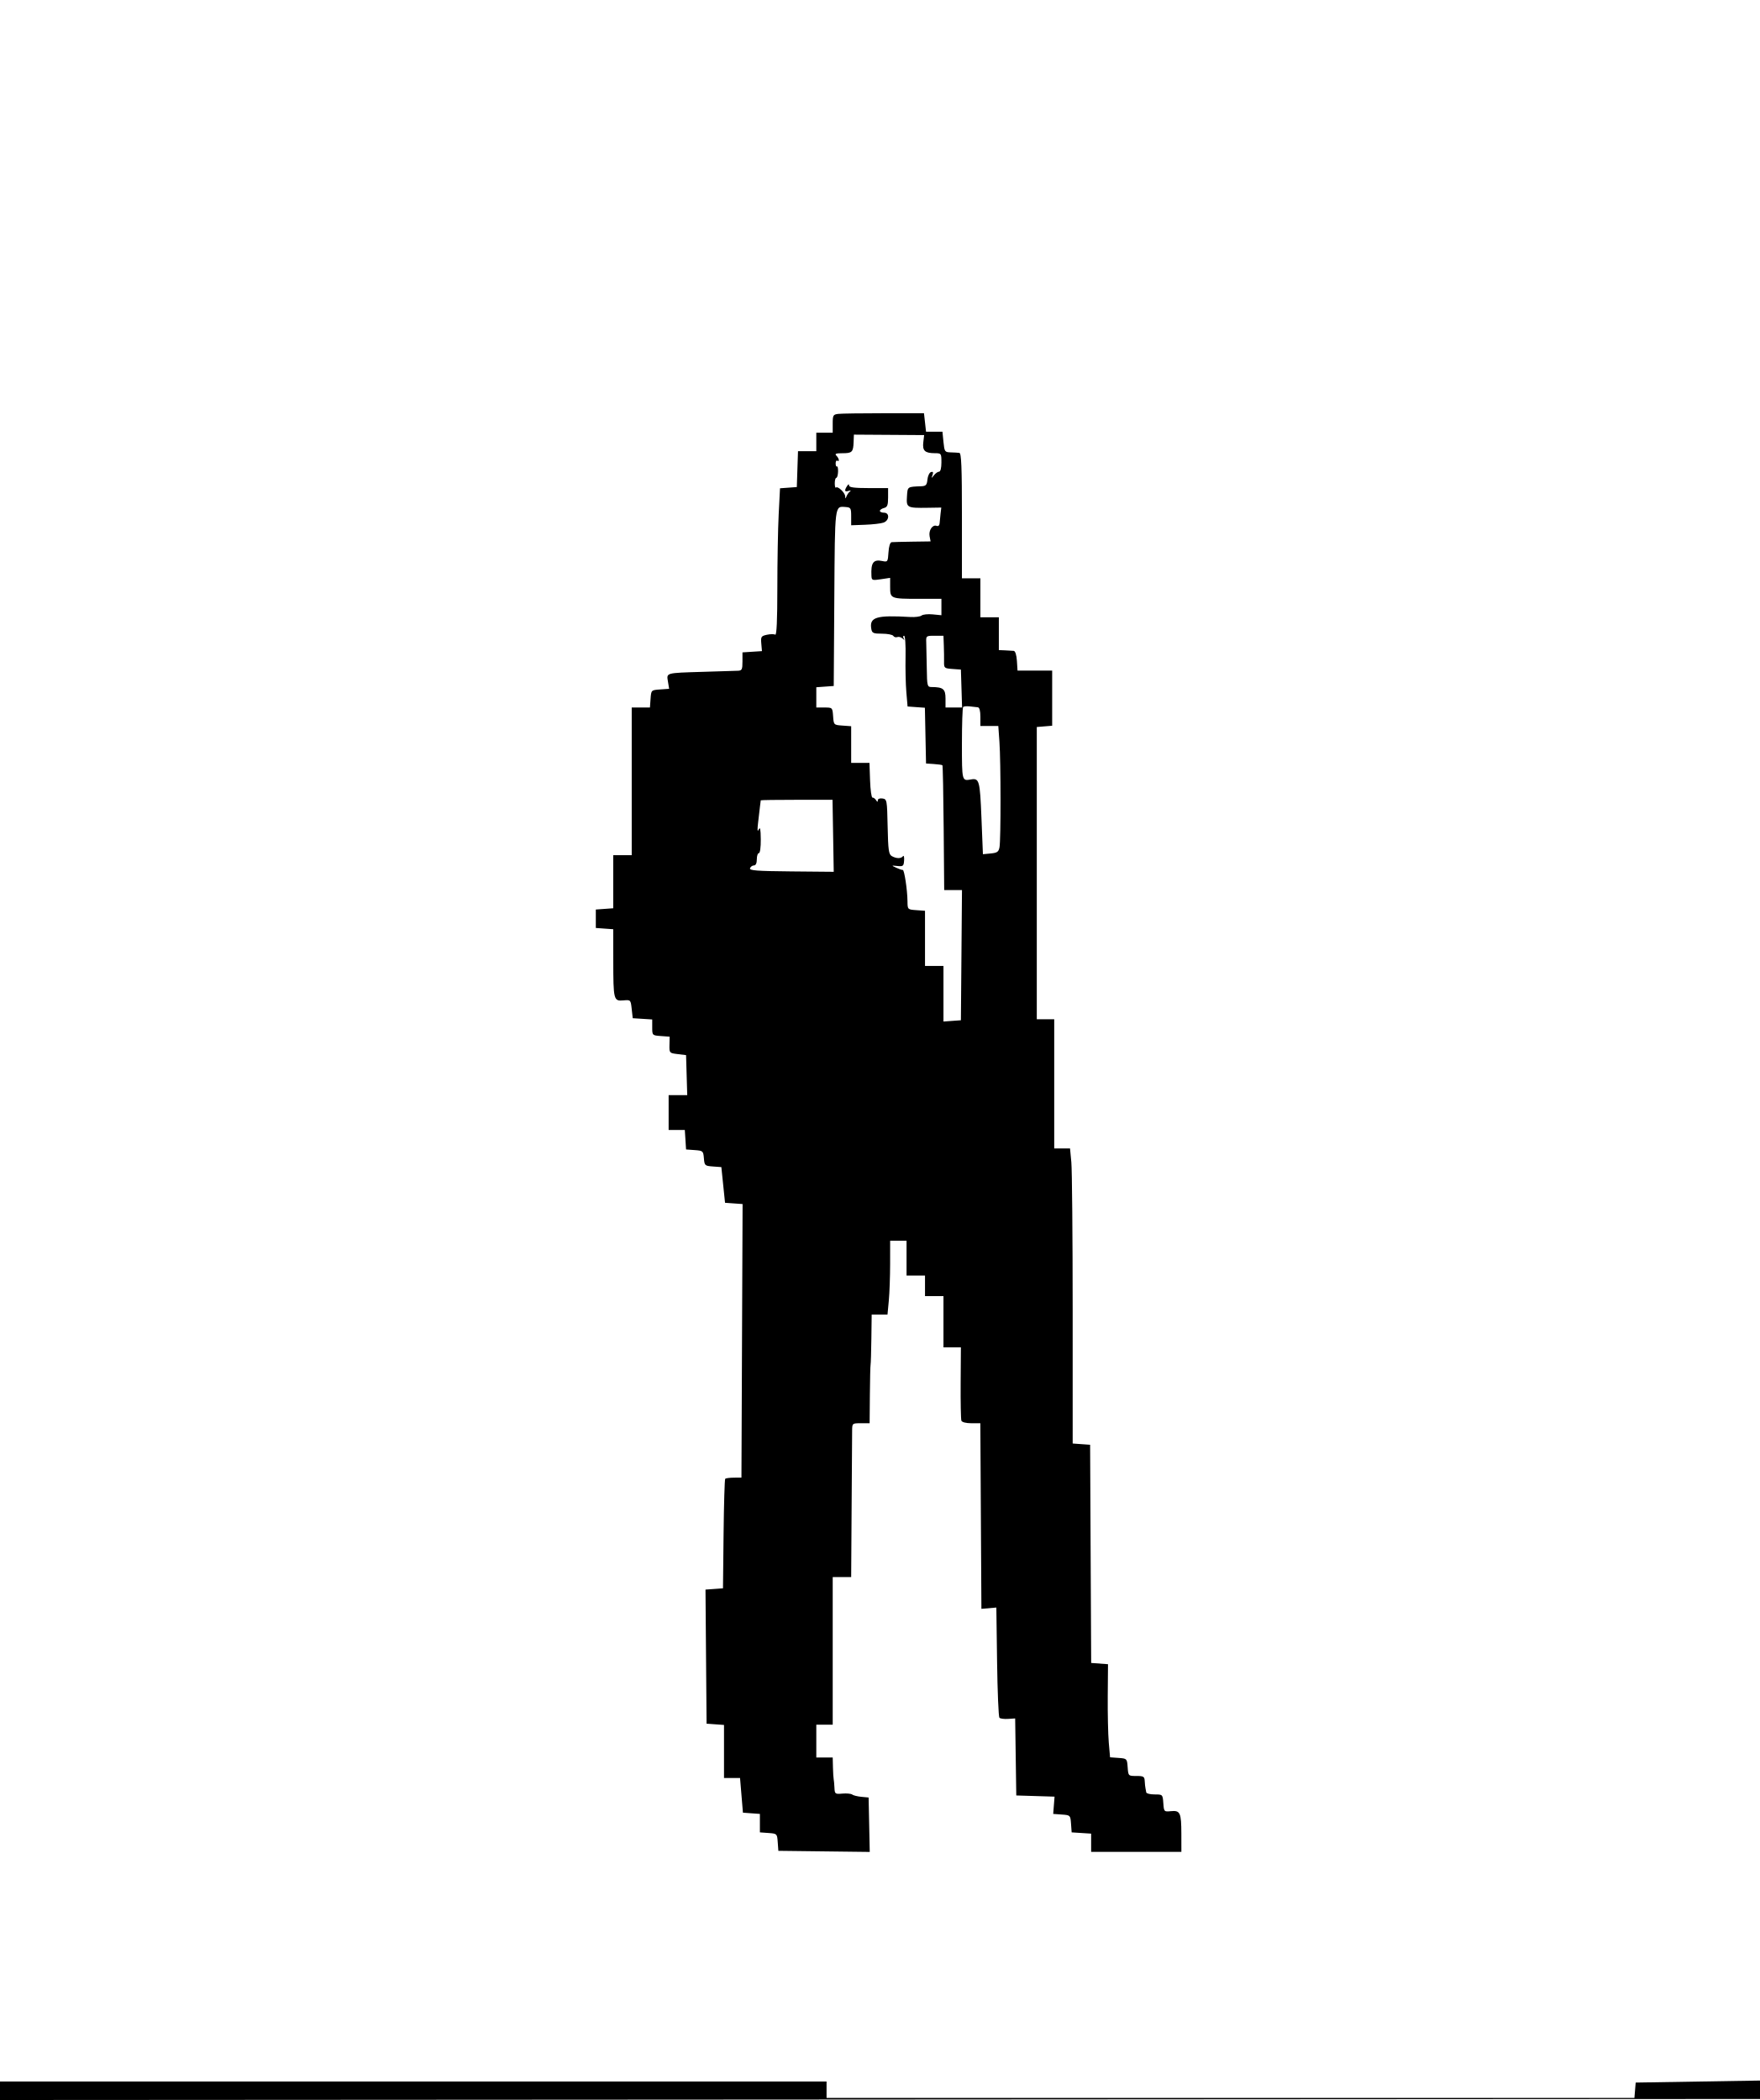
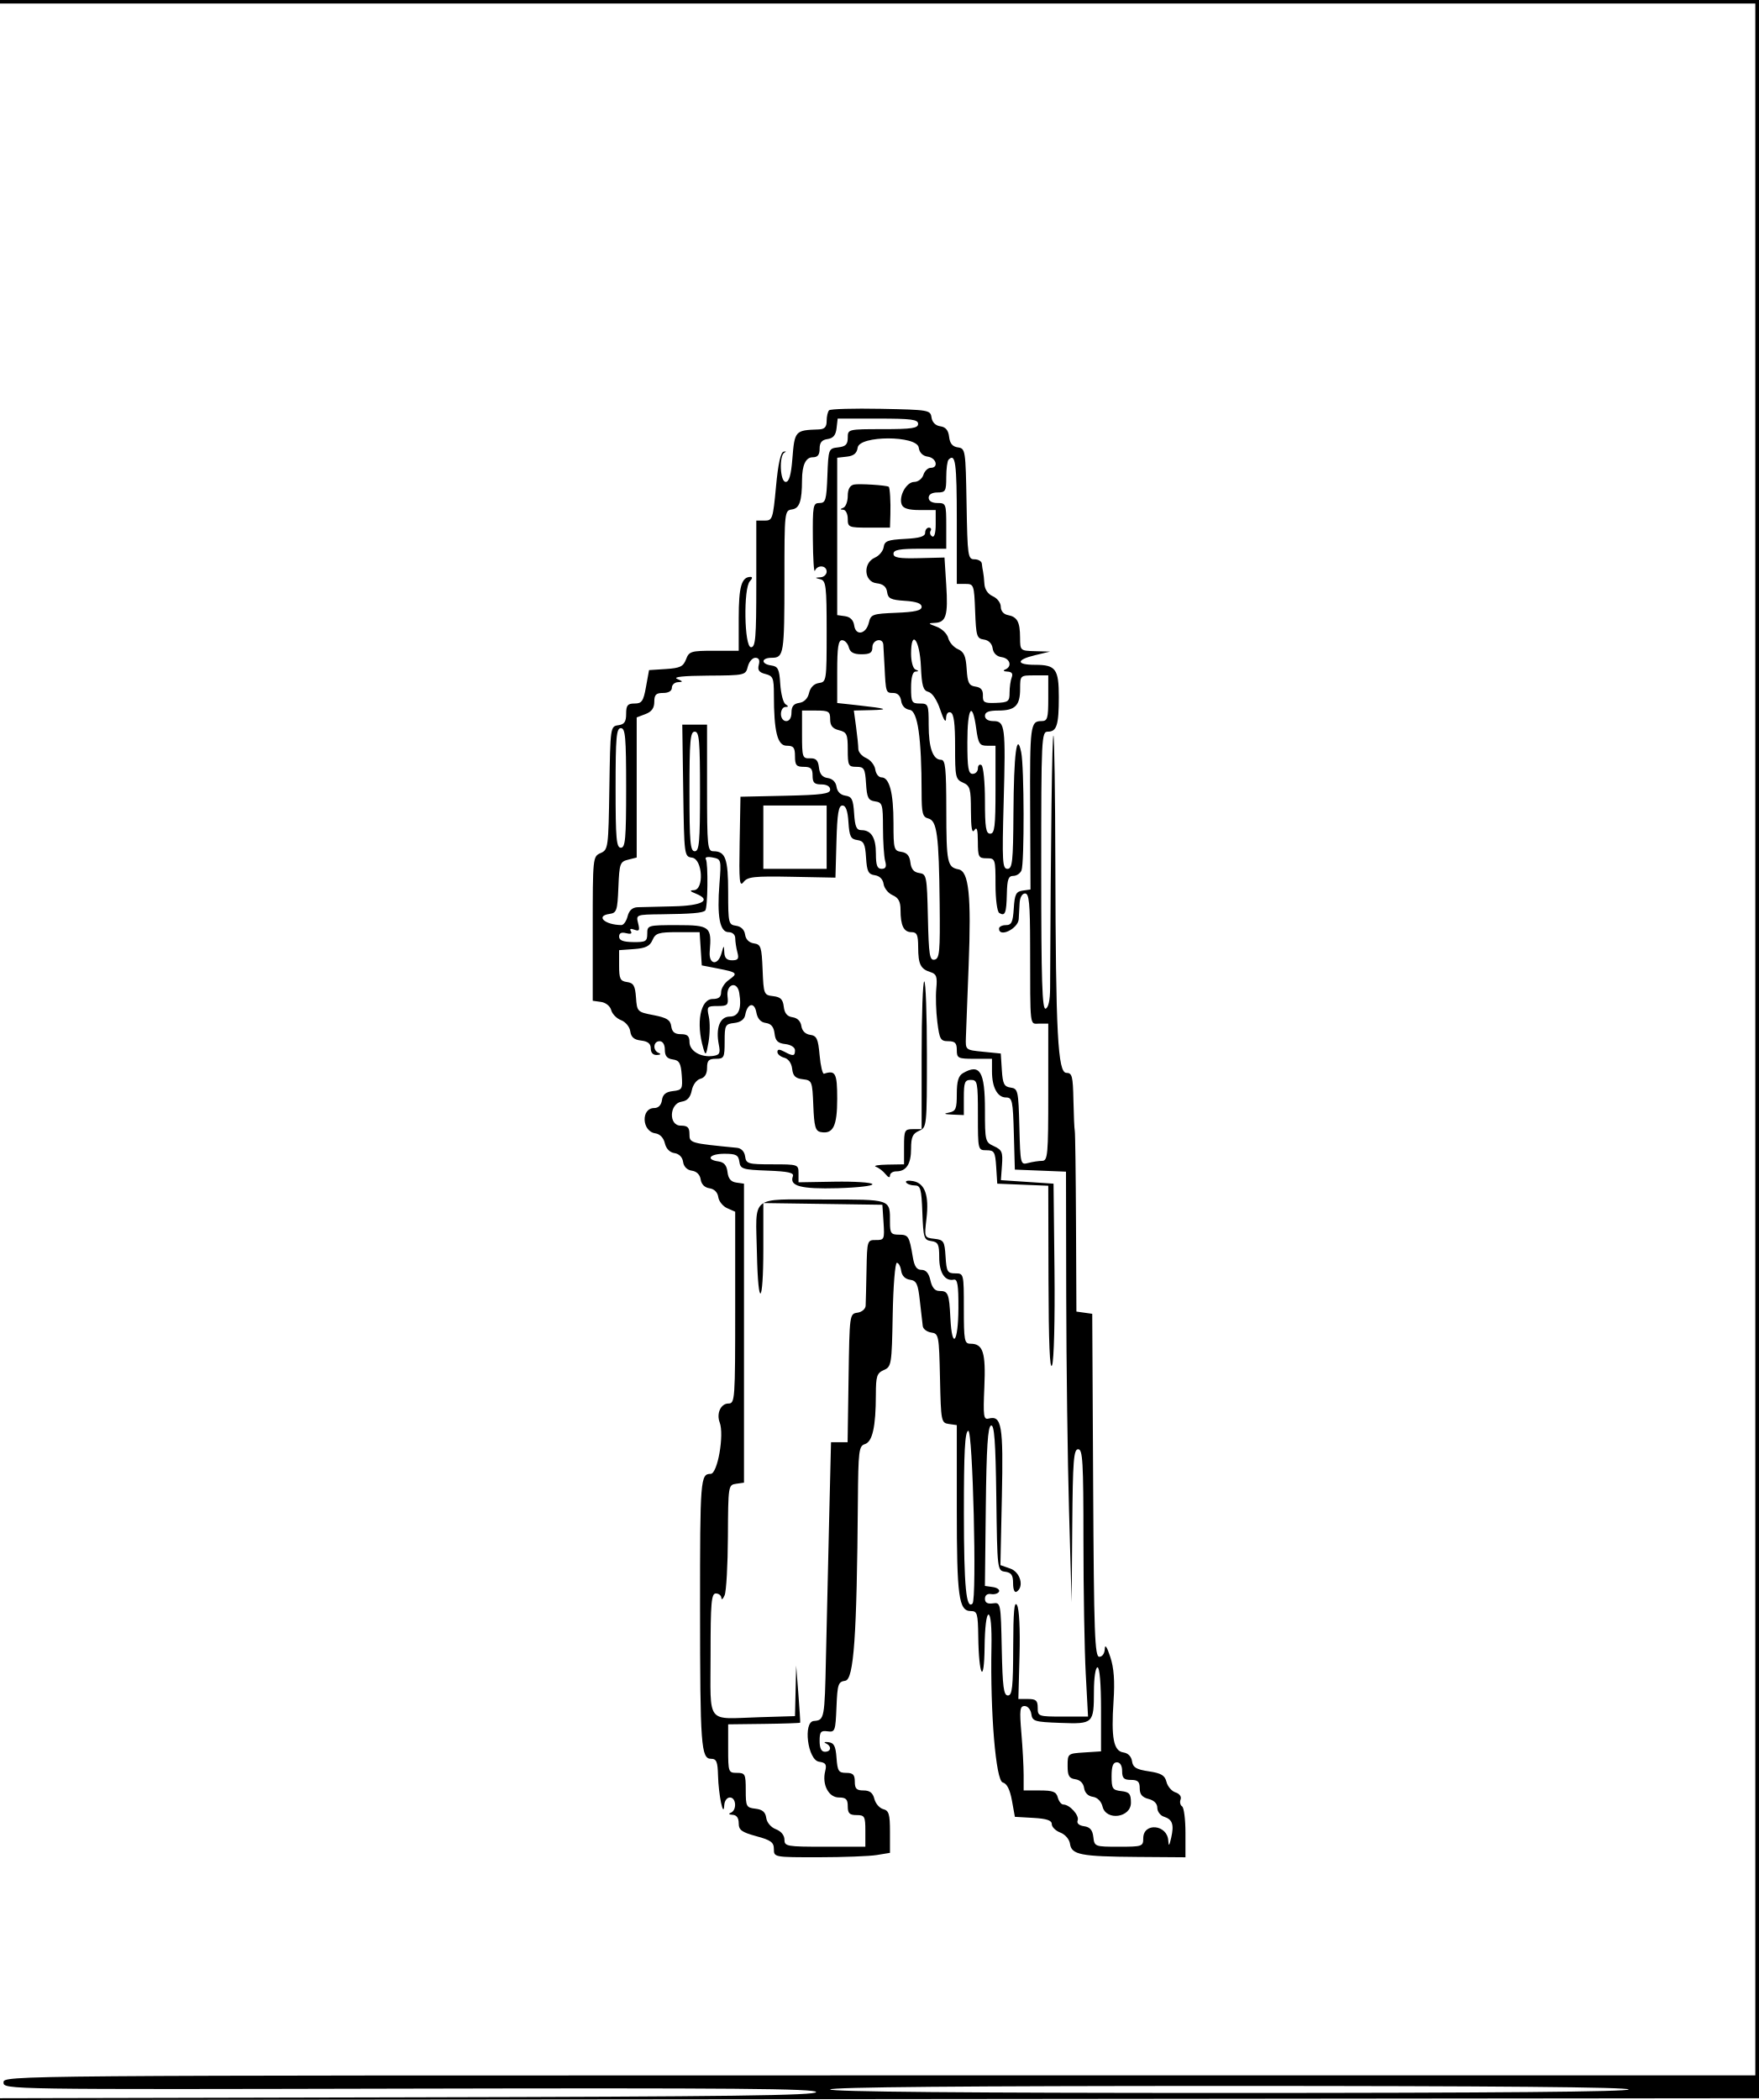
- <svg xmlns="http://www.w3.org/2000/svg" width="858" height="1024" viewBox="0 0 858 1024" version="1.1">
-   <path d="M 408.750 201.816 C 406.211 202.109, 406 202.473, 406 206.566 L 406 211 402 211 L 398 211 398 215.500 L 398 220 393.539 220 L 389.078 220 388.789 228.750 L 388.500 237.500 384.402 237.800 L 380.304 238.100 379.656 250.800 C 379.300 257.785, 379.006 273.989, 379.004 286.809 C 379.001 302.463, 378.664 309.910, 377.976 309.485 C 377.412 309.137, 375.581 309.153, 373.907 309.520 C 371.110 310.135, 370.889 310.485, 371.182 313.844 L 371.500 317.500 366.750 317.805 L 362 318.110 362 322.555 C 362 326.477, 361.735 327.008, 359.750 327.070 C 358.512 327.109, 350.750 327.350, 342.500 327.605 C 324.348 328.167, 324.962 327.993, 325.675 332.384 L 326.241 335.873 321.871 336.187 C 317.500 336.500, 317.500 336.500, 317.193 340.750 L 316.885 345 312.443 345 L 308 345 308 381 L 308 417 303.500 417 L 299 417 299 429.943 L 299 442.885 294.750 443.193 L 290.500 443.500 290.500 448 L 290.500 452.500 294.750 452.807 L 299 453.115 299.014 468.307 C 299.031 487.587, 299.190 488.224, 303.884 487.815 C 307.487 487.501, 307.502 487.516, 308 492 L 308.500 496.500 313.250 496.805 L 318 497.110 318 500.997 C 318 504.856, 318.032 504.887, 322.250 505.193 L 326.500 505.500 326.410 509.500 C 326.321 513.452, 326.369 513.506, 330.410 514 L 334.500 514.500 334.786 524.250 L 335.072 534 330.536 534 L 326 534 326 542.500 L 326 551 329.945 551 L 333.890 551 334.195 555.750 L 334.500 560.500 338.693 560.805 C 342.741 561.099, 342.896 561.237, 343.193 564.805 C 343.488 568.358, 343.658 568.512, 347.603 568.800 L 351.706 569.101 352.603 577.800 L 353.500 586.500 357.779 586.809 L 362.059 587.118 361.779 653.809 L 361.500 720.500 357.800 720.533 C 355.765 720.551, 353.871 720.796, 353.590 721.077 C 353.309 721.358, 352.949 733.493, 352.790 748.044 L 352.500 774.500 348.236 774.808 L 343.973 775.116 344.236 807.808 L 344.500 840.500 348.750 840.807 L 353 841.115 353 854.057 L 353 867 356.910 867 L 360.820 867 361.524 875.448 L 362.228 883.896 366.364 884.198 L 370.500 884.500 370.500 889 L 370.500 893.500 374.695 893.805 C 378.851 894.107, 378.893 894.149, 379.195 898.305 L 379.500 902.500 401.779 902.769 L 424.058 903.038 423.779 889.769 L 423.500 876.500 420.004 876.168 C 418.081 875.986, 416.056 875.483, 415.504 875.052 C 414.952 874.620, 412.813 874.413, 410.750 874.591 C 407.155 874.902, 406.994 874.783, 406.848 871.708 C 406.764 869.944, 406.591 868.050, 406.463 867.500 C 406.335 866.950, 406.179 864.362, 406.115 861.750 L 406 857 402 857 L 398 857 398 849 L 398 841 402 841 L 406 841 406 805 L 406 769 410.500 769 L 415 769 415.215 735.250 C 415.334 716.688, 415.446 699.812, 415.465 697.749 C 415.500 694.007, 415.511 693.997, 419.750 693.999 L 424 694 424.115 680.250 C 424.179 672.688, 424.335 666.050, 424.463 665.500 C 424.591 664.950, 424.764 659.212, 424.848 652.750 L 425 641 428.855 641 L 432.711 641 433.348 634.250 C 433.699 630.538, 433.989 622.438, 433.993 616.250 L 434 605 438 605 L 442 605 442 613.500 L 442 622 446.500 622 L 451 622 451 627 L 451 632 455.500 632 L 460 632 460 644.500 L 460 657 464.250 657 L 468.500 657 468.383 674.250 C 468.318 683.737, 468.479 692.063, 468.740 692.750 C 469.020 693.488, 471.010 694, 473.597 694 L 477.980 694 478.240 739.250 L 478.500 784.500 482.141 784.184 L 485.783 783.868 486.141 810.351 C 486.339 824.916, 486.853 837.187, 487.285 837.619 C 487.717 838.051, 489.620 838.300, 491.513 838.172 L 494.956 837.940 495.228 856.720 L 495.500 875.500 504.832 875.789 L 514.164 876.077 513.832 880.289 L 513.500 884.500 517.695 884.805 C 521.851 885.107, 521.893 885.149, 522.195 889.305 L 522.500 893.500 527.250 893.805 L 532 894.110 532 898.555 L 532 903 554 903 L 576 903 575.985 894.250 C 575.967 883.883, 575.425 882.705, 570.886 883.160 C 567.556 883.494, 567.495 883.430, 567.193 879.250 C 566.886 875.021, 566.866 875, 562.943 875 C 560.774 875, 558.944 874.550, 558.875 874 C 558.806 873.450, 558.638 872.550, 558.500 872 C 558.362 871.450, 558.194 869.875, 558.125 868.500 C 558.014 866.277, 557.563 866, 554.057 866 C 550.134 866, 550.114 865.979, 549.807 861.750 C 549.503 857.541, 549.460 857.497, 545.363 857.198 L 541.225 856.896 540.598 849.698 C 540.253 845.739, 540.028 835.525, 540.098 827 L 540.225 811.500 536.121 811.193 L 532.017 810.886 531.759 757.693 L 531.500 704.500 527.250 704.193 L 523 703.885 522.993 638.693 C 522.989 602.837, 522.699 570.462, 522.348 566.750 L 521.711 560 517.855 560 L 514 560 514 528.500 L 514 497 509.750 497 L 505.500 497 505.500 425.750 L 505.500 354.500 509.250 354.190 L 513 353.879 513 340.440 L 513 327 504.555 327 L 496.110 327 495.805 322.250 C 495.620 319.368, 495.008 317.451, 494.250 317.375 C 493.563 317.306, 491.650 317.194, 490 317.125 L 487 317 487 309 L 487 301 482.500 301 L 478 301 478 291.500 L 478 282 473.500 282 L 469 282 469 251.500 C 469 227.856, 468.719 220.962, 467.750 220.832 C 467.063 220.740, 465.150 220.628, 463.500 220.582 C 460.647 220.504, 460.475 220.254, 460 215.500 L 459.500 210.500 455.500 210.500 L 451.500 210.500 451 206 L 450.500 201.500 431 201.500 C 420.275 201.500, 410.262 201.642, 408.750 201.816 M 416.192 215.516 C 416.006 220.464, 415.473 221, 410.741 221 C 407.520 221, 406.867 221.267, 407.800 222.200 C 409.132 223.532, 409.449 225.396, 408.214 224.632 C 407.782 224.365, 407.429 224.981, 407.429 226 C 407.429 227.019, 407.717 227.675, 408.069 227.457 C 408.422 227.239, 408.663 228.396, 408.605 230.028 C 408.547 231.660, 408.163 232.996, 407.750 232.998 C 407.337 232.999, 407 234.200, 407 235.667 C 407 237.133, 407.263 238.070, 407.585 237.749 C 408.452 236.881, 411.988 240.204, 412.079 241.972 C 412.148 243.313, 412.228 243.316, 412.729 242 C 413.043 241.175, 413.795 240.120, 414.400 239.656 C 415.071 239.141, 414.817 239.031, 413.750 239.374 C 411.795 240.003, 411.553 239.239, 413 237 C 413.646 236, 413.974 235.917, 413.985 236.750 C 413.996 237.661, 416.575 238, 423.500 238 L 433 238 433 242.594 C 433 246.346, 432.634 247.283, 431 247.710 C 429.900 247.998, 429 248.631, 429 249.117 C 429 249.602, 429.900 250, 431 250 C 433.845 250, 433.648 253.821, 430.750 254.842 C 429.512 255.278, 425.462 255.746, 421.750 255.882 L 415 256.130 415 251.778 C 415 247.744, 414.799 247.411, 412.250 247.230 C 406.919 246.851, 407.084 245.513, 406.782 291.539 L 406.500 334.500 402.250 334.807 L 398 335.115 398 340.057 L 398 345 401.943 345 C 405.866 345, 405.886 345.021, 406.193 349.250 C 406.499 353.479, 406.521 353.501, 410.750 353.807 L 415 354.115 415 363.057 L 415 372 419.461 372 L 423.922 372 424.211 380.506 C 424.370 385.184, 424.900 388.971, 425.388 388.921 C 425.877 388.870, 426.657 389.430, 427.123 390.165 C 427.750 391.154, 427.973 391.178, 427.985 390.256 C 427.994 389.535, 428.944 389.156, 430.250 389.355 C 432.438 389.687, 432.508 390.068, 432.781 403.076 C 433.020 414.492, 433.313 416.599, 434.781 417.440 C 437.024 418.726, 439.310 418.751, 440.255 417.500 C 440.670 416.950, 440.919 417.872, 440.808 419.548 C 440.624 422.312, 440.322 422.567, 437.553 422.283 C 434.511 421.971, 434.509 421.974, 437 423.141 C 438.375 423.785, 439.788 424.259, 440.139 424.193 C 440.908 424.050, 442.402 433.907, 442.459 439.500 C 442.500 443.484, 442.517 443.501, 446.750 443.807 L 451 444.115 451 457.557 L 451 471 455.500 471 L 460 471 460 484.557 L 460 498.115 464.250 497.807 L 468.500 497.500 468.764 465.750 L 469.028 434 464.693 434 L 460.357 434 460.102 403.757 C 459.962 387.124, 459.688 373.355, 459.493 373.160 C 459.298 372.964, 457.419 372.690, 455.319 372.551 L 451.500 372.297 451.222 358.705 L 450.944 345.112 446.722 344.806 L 442.500 344.500 441.901 337.500 C 441.571 333.650, 441.397 325.887, 441.514 320.250 C 441.634 314.503, 441.322 310, 440.805 310 C 440.297 310, 440.200 310.563, 440.588 311.250 C 441.131 312.213, 441.002 312.231, 440.025 311.328 C 439.327 310.684, 438.182 310.377, 437.479 310.646 C 436.777 310.916, 435.905 310.656, 435.542 310.068 C 435.179 309.481, 432.711 309, 430.058 309 C 425.841 309, 425.182 308.716, 424.828 306.750 C 423.780 300.931, 427.177 299.878, 443.827 300.861 C 446.207 301.001, 448.683 300.678, 449.328 300.142 C 449.974 299.607, 452.414 299.355, 454.751 299.582 L 459 299.996 459 295.998 L 459 292 448.082 292 C 434.228 292, 434 291.907, 434 286.279 L 434 281.773 429.500 282.448 C 425.290 283.079, 424.993 282.974, 424.885 280.811 C 424.562 274.340, 425.803 272.647, 430.192 273.569 C 432.792 274.114, 432.896 273.967, 433.192 269.317 C 433.380 266.383, 433.989 264.451, 434.750 264.375 C 435.438 264.306, 439.988 264.194, 444.861 264.125 L 453.723 264 453.244 261.494 C 452.694 258.617, 454.683 255.664, 456.660 256.423 C 457.441 256.723, 458.047 256.221, 458.112 255.219 C 458.173 254.273, 458.384 252.150, 458.580 250.500 L 458.936 247.500 452.273 247.605 C 442.223 247.764, 441.848 247.560, 442.201 242.120 C 442.518 237.223, 442.301 237.379, 449.187 237.106 C 451.444 237.017, 451.923 236.493, 452.187 233.827 C 452.359 232.082, 453.134 230.445, 453.909 230.191 C 454.921 229.858, 455.132 230.259, 454.657 231.614 C 454.036 233.383, 454.079 233.392, 455.358 231.750 C 456.107 230.787, 457.233 230, 457.860 230 C 458.544 230, 459 228.201, 459 225.500 C 459 221.093, 458.933 221, 455.750 220.985 C 450.936 220.962, 449.690 219.782, 450.167 215.695 L 450.580 212.160 433.453 212.047 L 416.327 211.934 416.192 215.516 M 451.599 313.250 C 451.670 315.038, 451.789 320.663, 451.864 325.750 C 451.995 334.631, 452.090 335.001, 454.250 335.014 C 459.866 335.048, 461 335.989, 461 340.617 L 461 345 465.038 345 L 469.075 345 468.788 335.750 L 468.500 326.500 464.364 326.198 C 460.427 325.911, 460.231 325.742, 460.287 322.698 C 460.320 320.939, 460.268 317.363, 460.173 314.750 L 460 310 455.736 310 C 451.565 310, 451.474 310.071, 451.599 313.250 M 469.599 344.734 C 469.270 345.064, 469 353.133, 469 362.667 C 469 380.872, 468.998 380.864, 473.354 380.084 C 477.458 379.348, 477.780 380.513, 478.519 398.801 L 479.236 416.530 483.020 416.169 C 486.194 415.867, 486.886 415.381, 487.317 413.154 C 488.003 409.605, 487.982 371.508, 487.288 361.750 L 486.737 354 482.368 354 L 478 354 478 349.500 C 478 346.627, 477.548 344.959, 476.750 344.886 C 476.063 344.823, 474.307 344.629, 472.849 344.454 C 471.391 344.278, 469.929 344.405, 469.599 344.734 M 370.919 390.250 C 370.874 390.387, 370.716 391.625, 370.567 393 C 370.418 394.375, 369.999 397.975, 369.634 401 C 369.183 404.747, 369.273 405.862, 369.916 404.500 C 370.617 403.014, 370.877 404.234, 370.930 409.250 C 370.970 413.130, 370.575 416, 370 416 C 369.450 416, 369 417.350, 369 419 C 369 420.898, 368.488 422, 367.607 422 C 366.841 422, 365.979 422.613, 365.691 423.363 C 365.262 424.482, 368.859 424.759, 385.834 424.918 L 406.500 425.111 406.205 407.556 L 405.911 390 388.455 390 C 378.855 390, 370.963 390.113, 370.919 390.250 M 0 1019.501 L 0 1024.002 429.250 1023.751 L 858.500 1023.500 858.795 1019 L 859.091 1014.500 828.295 1015 L 797.500 1015.500 797.190 1019.250 L 796.879 1023 599.940 1023 L 403 1023 403 1019 L 403 1015 201.500 1015 L 0 1015 0 1019.501" stroke="none" fill="black" fill-rule="evenodd" />
+ <svg xmlns="http://www.w3.org/2000/svg" width="500" height="597" viewBox="0 0 500 597" version="1.1">
+   <path d="M -0 298.502 L -0 597.004 250.250 596.752 L 500.500 596.500 500.752 298.250 L 501.003 0 250.502 0 L 0 0 -0 298.502 M -0 298.750 L -0 596.500 116 596.242 C 207.582 596.038, 232 595.722, 232 594.742 C 232 593.758, 207.964 593.555, 116.500 593.762 C 1.343 594.024, 1 594.019, 1 592.012 C 1 590.001, 1.156 590, 250 590 L 499 590 499 295.500 L 499 1 249.500 1 L 0 1 -0 298.750 M 235.693 116.640 C 235.312 117.022, 235 118.383, 235 119.667 C 235 121.397, 234.419 122.020, 232.750 122.077 C 226.015 122.306, 225.895 122.440, 225.252 130.444 C 224.882 135.055, 224.322 137, 223.363 137 C 221.734 137, 221.428 129.450, 223.025 128.658 C 223.589 128.379, 223.476 128.263, 222.775 128.401 C 221.924 128.568, 221.201 131.872, 220.600 138.326 C 219.742 147.559, 219.594 148, 217.350 148 L 215 148 215 166 C 215 181.333, 214.778 184, 213.500 184 C 211.567 184, 211.297 167.103, 213.200 165.200 C 213.867 164.533, 213.956 164, 213.400 164 C 210.804 164, 210 166.766, 210 175.700 L 210 185 202.975 185 C 196.446 185, 195.885 185.172, 195.022 187.443 C 194.242 189.493, 193.321 189.936, 189.301 190.193 L 184.510 190.500 183.647 195.250 C 182.901 199.352, 182.457 200, 180.392 200 C 178.414 200, 178 200.507, 178 202.930 C 178 205.208, 177.499 205.932, 175.750 206.180 C 173.526 206.496, 173.497 206.706, 173.228 224.022 C 172.963 241.058, 172.894 241.572, 170.728 242.522 C 168.528 243.488, 168.500 243.760, 168.500 264 L 168.500 284.500 170.866 284.835 C 172.208 285.025, 173.457 286.031, 173.752 287.161 C 174.039 288.257, 175.302 289.545, 176.560 290.023 C 177.839 290.509, 178.991 291.907, 179.173 293.196 C 179.410 294.864, 180.259 295.587, 182.250 295.816 C 184.193 296.040, 185 296.700, 185 298.066 C 185 299.271, 185.659 299.970, 186.750 299.921 C 187.795 299.874, 187.997 299.639, 187.250 299.338 C 185.492 298.628, 185.688 296, 187.500 296 C 188.422 296, 189 296.937, 189 298.430 C 189 300.190, 189.621 300.949, 191.250 301.180 C 193.113 301.445, 193.552 302.218, 193.804 305.678 C 194.089 309.599, 193.935 309.877, 191.304 310.178 C 189.281 310.410, 188.411 311.126, 188.180 312.750 C 187.980 314.164, 187.169 315, 185.998 315 C 182.155 315, 182.428 321.630, 186.294 322.192 C 187.604 322.382, 188.641 323.458, 189 325 C 189.362 326.553, 190.395 327.618, 191.730 327.811 C 193.050 328.003, 193.997 328.965, 194.189 330.311 C 194.383 331.675, 195.325 332.617, 196.689 332.811 C 198.052 333.006, 198.994 333.948, 199.189 335.311 C 199.383 336.675, 200.325 337.617, 201.689 337.811 C 203.052 338.006, 203.994 338.948, 204.189 340.311 C 204.360 341.515, 205.512 342.944, 206.750 343.487 L 209 344.474 209 371.737 C 209 398.016, 208.930 399, 207.067 399 C 204.915 399, 203.613 401.829, 204.592 404.378 C 205.934 407.877, 203.984 419, 202.027 419 C 199.113 419, 198.999 420.444, 199.011 457.332 C 199.023 496.232, 199.299 500, 202.131 500 C 203.677 500, 204.020 500.820, 204.118 504.750 C 204.254 510.185, 205.681 517.066, 205.882 513.250 C 205.949 511.969, 206.646 511, 207.500 511 C 209.309 511, 209.518 514.624, 207.750 515.338 C 207.003 515.639, 207.205 515.874, 208.250 515.921 C 209.391 515.973, 210 516.807, 210 518.319 C 210 520.254, 210.829 520.864, 215 522 C 219.171 523.136, 220 523.746, 220 525.681 C 220 527.986, 220.079 528, 232.750 527.989 C 239.762 527.983, 247.188 527.699, 249.250 527.358 L 253 526.738 253 520.776 C 253 515.742, 252.702 514.735, 251.085 514.312 C 250.031 514.036, 248.898 512.729, 248.566 511.406 C 248.131 509.673, 247.267 509, 245.481 509 C 243.501 509, 243 508.495, 243 506.500 C 243 504.516, 242.496 504, 240.557 504 C 238.400 504, 238.079 503.506, 237.807 499.759 C 237.563 496.387, 237.090 495.468, 235.500 495.276 C 234.400 495.144, 234.063 495.290, 234.750 495.601 C 236.486 496.387, 236.318 498, 234.500 498 C 233.493 498, 233 496.993, 233 494.937 C 233 492.335, 233.338 491.921, 235.250 492.187 C 237.381 492.484, 237.515 492.121, 237.793 485.314 C 238.059 478.770, 238.282 478.100, 240.293 477.814 C 242.721 477.469, 243.580 465.252, 243.878 426.817 C 243.990 412.425, 244.154 411.086, 245.874 410.540 C 248.030 409.856, 248.972 405.605, 248.989 396.487 C 248.999 391.216, 249.278 390.352, 251.250 389.487 C 253.418 388.536, 253.510 387.960, 253.777 373.750 C 253.929 365.637, 254.460 359, 254.957 359 C 255.454 359, 256.005 360.012, 256.180 361.250 C 256.383 362.673, 257.304 363.614, 258.686 363.811 C 260.551 364.077, 260.963 364.956, 261.497 369.811 C 261.841 372.940, 262.212 376.175, 262.322 377 C 262.431 377.825, 263.515 378.642, 264.731 378.816 C 266.861 379.120, 266.951 379.590, 267.221 391.816 C 267.491 404.111, 267.569 404.510, 269.750 404.820 L 272 405.139 272 429.004 C 272 453.912, 272.560 458, 275.975 458 C 277.813 458, 278.009 458.670, 278.100 465.250 C 278.256 476.636, 279.783 479.179, 279.900 468.250 C 279.960 462.738, 280.409 459, 281.013 459 C 281.636 459, 281.957 462.555, 281.847 468.250 C 281.487 486.935, 283.095 506.212, 285.056 506.725 C 286.244 507.035, 287.093 508.703, 287.664 511.843 L 288.511 516.500 293.755 516.802 C 297.570 517.022, 299 517.506, 299 518.577 C 299 519.387, 300.091 520.464, 301.423 520.971 C 302.805 521.496, 303.987 522.865, 304.173 524.155 C 304.624 527.280, 307.190 527.784, 323.250 527.900 L 337 528 337 521.059 C 337 517.241, 336.570 513.852, 336.044 513.527 C 335.518 513.202, 335.325 512.316, 335.616 511.558 C 335.922 510.760, 335.315 509.917, 334.172 509.555 C 333.087 509.210, 331.934 507.871, 331.609 506.579 C 331.138 504.701, 330.127 504.096, 326.573 503.563 C 323.006 503.028, 322.064 502.461, 321.813 500.698 C 321.620 499.345, 320.679 498.383, 319.364 498.195 C 316.565 497.796, 315.850 494.089, 316.554 483.639 C 316.944 477.849, 316.674 474.201, 315.618 471 C 314.672 468.132, 314.110 467.316, 314.067 468.750 C 314.028 470.047, 313.369 471, 312.510 471 C 311.213 471, 310.985 464.662, 310.760 422.250 L 310.500 373.500 308.250 373.180 L 306 372.861 305.885 347.680 C 305.821 333.831, 305.665 322.050, 305.537 321.500 C 305.409 320.950, 305.236 317.012, 305.152 312.750 C 305.018 305.937, 304.777 305, 303.154 305 C 300.710 305, 300.122 293.866, 300.013 245.550 C 299.969 225.777, 299.723 209.389, 299.466 209.133 C 299.092 208.758, 298.706 238.131, 298.523 280.914 C 298.508 284.337, 298.040 286.482, 297.250 286.747 C 296.264 287.078, 296 278.807, 296 247.583 C 296 209.412, 296.068 208, 297.893 208 C 300.412 208, 301 206.130, 301 198.118 C 301 190.200, 300.118 189, 294.300 189 C 288.797 189, 288.771 187.580, 294.250 186.262 L 298.500 185.240 294.250 185.120 C 290.030 185.001, 290 184.974, 289.985 181.250 C 289.966 176.792, 289.188 175.362, 286.502 174.852 C 285.303 174.625, 284.503 173.679, 284.502 172.487 C 284.501 171.387, 283.496 170.059, 282.250 169.513 C 280.859 168.902, 279.942 167.567, 279.848 166.013 C 279.764 164.631, 279.591 163.050, 279.463 162.500 C 279.335 161.950, 279.179 160.938, 279.115 160.250 C 279.052 159.563, 278.111 159, 277.025 159 C 275.154 159, 275.036 158.173, 274.775 143.250 C 274.507 127.905, 274.444 127.492, 272.310 127.188 C 270.778 126.970, 270.028 126.070, 269.810 124.188 C 269.593 122.307, 268.843 121.407, 267.311 121.189 C 265.948 120.994, 265.006 120.052, 264.811 118.689 C 264.510 116.571, 264.044 116.491, 250.443 116.224 C 242.712 116.072, 236.074 116.259, 235.693 116.640 M 237.816 121.750 C 237.590 123.719, 236.861 124.591, 235.250 124.820 C 233.621 125.051, 233 125.810, 233 127.570 C 233 129.326, 232.450 130, 231.019 130 C 229.051 130, 228.007 132.242, 227.994 136.500 C 227.974 142.481, 227.286 144.507, 225.167 144.820 C 223.030 145.135, 223 145.406, 223 164.488 C 223 185.913, 222.826 187, 219.393 187 C 216.362 187, 216.247 188.754, 219.250 189.180 C 221.188 189.456, 221.544 190.191, 221.814 194.481 C 221.987 197.220, 222.662 199.801, 223.314 200.215 C 224.209 200.785, 224.194 200.973, 223.250 200.985 C 222.563 200.993, 222 201.900, 222 203 C 222 204.111, 222.667 205, 223.500 205 C 224.422 205, 225 204.063, 225 202.570 C 225 200.826, 225.624 200.049, 227.209 199.820 C 228.606 199.617, 229.632 198.581, 230 197 C 230.368 195.419, 231.394 194.383, 232.791 194.180 C 234.952 193.868, 235 193.551, 235 179.504 C 235 166.671, 234.814 165.098, 233.250 164.689 C 231.583 164.254, 231.583 164.226, 233.250 164.116 C 234.213 164.052, 235 163.325, 235 162.500 C 235 160.688, 232.372 160.492, 231.662 162.250 C 231.385 162.938, 231.122 158.887, 231.079 153.250 C 231.005 143.713, 231.136 143, 232.958 143 C 234.708 143, 234.947 142.178, 235.208 135.250 C 235.495 127.621, 235.543 127.495, 238.250 127.184 C 240.410 126.935, 241 126.345, 241 124.434 C 241 122.018, 241.073 122, 251 122 C 259.222 122, 261 121.733, 261 120.500 C 261 119.254, 259.063 119, 249.566 119 L 238.133 119 237.816 121.750 M 243.820 127.250 C 243.591 128.861, 242.719 129.590, 240.750 129.816 L 238 130.133 238 152.497 L 238 174.861 240.250 175.180 C 241.716 175.389, 242.614 176.304, 242.827 177.808 C 243.263 180.880, 246.221 180.302, 246.998 176.995 C 247.547 174.657, 248.036 174.482, 254.792 174.206 C 260.167 173.987, 262 173.556, 262 172.511 C 262 171.549, 260.512 171.014, 257.250 170.805 C 253.239 170.547, 252.452 170.160, 252.188 168.310 C 251.970 166.778, 251.070 166.028, 249.188 165.810 C 245.600 165.396, 245.248 160.050, 248.709 158.530 C 249.924 157.997, 251.049 156.647, 251.209 155.530 C 251.457 153.801, 252.353 153.456, 257.250 153.200 C 261.469 152.980, 263 152.514, 263 151.450 C 263 150.653, 263.477 150, 264.059 150 C 264.641 150, 264.859 150.419, 264.543 150.931 C 264.226 151.443, 264.425 152.144, 264.984 152.490 C 265.608 152.876, 266 151.554, 266 149.059 L 266 145 261.469 145 C 258.281 145, 256.759 144.536, 256.337 143.436 C 255.428 141.068, 257.687 137, 259.911 137 C 260.987 137, 262.151 136.101, 262.500 135 C 262.849 133.900, 263.779 133, 264.567 133 C 266.917 133, 266.189 130.166, 263.750 129.820 C 262.304 129.614, 261.386 128.696, 261.180 127.250 C 260.685 123.760, 244.315 123.760, 243.820 127.250 M 269.667 130.667 C 269.300 131.033, 269 133.283, 269 135.667 C 269 139.622, 268.782 140, 266.500 140 C 264.944 140, 264 140.567, 264 141.500 C 264 142.433, 264.944 143, 266.500 143 C 268.910 143, 269 143.233, 269 149.500 L 269 156 261.500 156 C 255.674 156, 254 156.318, 254 157.426 C 254 158.545, 255.558 158.814, 261.250 158.676 L 268.500 158.500 269 166.328 C 269.554 175.002, 268.953 176.962, 265.700 177.079 C 263.754 177.149, 263.818 177.274, 266.252 178.163 C 267.766 178.716, 269.253 180.159, 269.557 181.370 C 269.861 182.582, 271.097 184.007, 272.305 184.536 C 274.039 185.298, 274.563 186.484, 274.802 190.187 C 275.057 194.141, 275.448 194.924, 277.302 195.187 C 278.848 195.407, 279.477 196.164, 279.422 197.736 C 279.354 199.700, 279.811 199.954, 283.172 199.822 C 286.646 199.686, 287 199.418, 287 196.918 C 287 195.403, 287.273 193.452, 287.607 192.582 C 288.022 191.501, 287.626 190.975, 286.357 190.921 C 285.304 190.876, 285.041 190.624, 285.750 190.338 C 287.822 189.502, 287.156 187.161, 284.750 186.820 C 283.326 186.617, 282.386 185.696, 282.189 184.311 C 281.994 182.948, 281.052 182.006, 279.689 181.811 C 277.682 181.526, 277.476 180.855, 277.208 173.750 C 276.926 166.265, 276.832 166, 274.458 166 L 272 166 272 148 C 272 131.561, 271.617 128.716, 269.667 130.667 M 242.750 137.755 C 241.585 138.016, 241 139.098, 241 140.990 C 241 142.554, 240.438 144.060, 239.750 144.338 C 238.750 144.741, 238.750 144.858, 239.750 144.921 C 240.438 144.964, 241 146.125, 241 147.500 C 241 149.889, 241.267 150, 247 150 L 253 150 253.115 146.250 C 253.224 142.700, 252.985 138.633, 252.652 138.388 C 252.053 137.945, 244.156 137.441, 242.750 137.755 M 238 190.928 L 238 199.856 243.750 200.490 C 252.163 201.416, 253.098 201.754, 247.614 201.884 L 242.728 202 243.364 206.640 C 243.714 209.191, 244 212.010, 244 212.902 C 244 213.795, 245.012 214.970, 246.250 215.513 C 247.488 216.056, 248.644 217.512, 248.820 218.750 C 248.995 219.988, 249.794 221, 250.594 221 C 252.849 221, 254 225.392, 254 233.996 C 254 241.391, 254.134 241.880, 256.250 242.180 C 257.846 242.407, 258.590 243.281, 258.810 245.188 C 259.028 247.070, 259.778 247.970, 261.310 248.188 C 263.410 248.487, 263.512 249.007, 263.781 260.817 C 264.026 271.535, 264.273 273.093, 265.679 272.817 C 267.094 272.540, 267.275 270.563, 267.126 257 C 266.909 237.325, 266.379 233.332, 263.900 232.684 C 262.268 232.257, 261.999 231.223, 261.994 225.344 C 261.980 209.705, 260.890 202.127, 258.606 201.801 C 257.303 201.615, 256.378 200.642, 256.180 199.250 C 255.975 197.804, 255.171 197, 253.930 197 C 251.839 197, 251.808 196.905, 251.456 189.500 C 251.325 186.750, 251.169 183.938, 251.109 183.250 C 250.926 181.150, 248 181.856, 248 184 C 248 185.569, 247.333 186, 244.906 186 C 242.654 186, 241.671 185.456, 241.290 184 C 241.002 182.900, 240.144 182, 239.383 182 C 238.309 182, 238 183.993, 238 190.928 M 259 185.833 C 259 188.098, 259.542 190.052, 260.250 190.338 C 261.250 190.741, 261.250 190.858, 260.250 190.921 C 259.447 190.972, 259 192.609, 259 195.500 C 259 199.633, 259.204 200, 261.500 200 C 263.892 200, 264 200.262, 264 206.066 C 264 212.608, 265.207 216, 267.535 216 C 268.752 216, 269.003 218.409, 269.015 230.250 C 269.031 245.254, 269.296 246.540, 272.489 247.146 C 275.427 247.703, 276.144 254.536, 275.363 274.500 C 274.997 283.850, 274.645 293.075, 274.581 295 C 274.465 298.488, 274.481 298.502, 279.482 299 L 284.500 299.500 284.802 304.187 C 285.057 308.141, 285.448 308.924, 287.302 309.187 C 289.391 309.485, 289.514 310.038, 289.785 320.357 C 290.065 331.020, 290.110 331.204, 292.285 330.621 C 293.503 330.295, 295.288 330.021, 296.250 330.014 C 297.856 330.001, 298 328.400, 298 310.500 L 298 291 295.500 291 C 292.651 291, 292.882 292.934, 292.841 268.750 C 292.820 256.748, 292.553 254, 291.408 254 C 290.575 254, 289.940 255.123, 289.852 256.750 C 289.771 258.262, 289.658 260.301, 289.602 261.281 C 289.446 264.012, 284 266.655, 284 264 C 284 263.450, 284.875 263, 285.945 263 C 287.556 263, 287.943 262.184, 288.195 258.250 C 288.454 254.215, 288.835 253.452, 290.723 253.184 L 292.947 252.868 292.853 230.034 C 292.754 206.170, 292.904 205, 296.059 205 C 297.781 205, 298 204.267, 298 198.500 L 298 192 294 192 C 290.035 192, 290 192.033, 290 195.800 C 290 200.589, 288.589 202, 283.800 202 C 281.089 202, 280 202.430, 280 203.500 C 280 204.414, 280.931 205, 282.383 205 C 285.733 205, 285.917 206.441, 285.320 228.058 C 284.853 244.980, 284.968 247, 286.398 247 C 287.795 247, 288.013 244.986, 288.100 231.250 C 288.207 214.293, 289.047 207.693, 290.310 213.875 C 291.161 218.037, 291.228 245.242, 290.393 247.418 C 290.059 248.288, 289.011 249, 288.064 249 C 286.673 249, 286.319 249.986, 286.225 254.113 C 286.099 259.622, 285.724 260.566, 284.067 259.541 C 283.466 259.170, 283 255.632, 283 251.441 C 283 244.171, 282.943 244, 280.500 244 C 278.186 244, 277.999 243.646, 277.985 239.250 C 277.974 235.815, 277.701 234.915, 277 236 C 276.323 237.047, 276.026 235.384, 276.015 230.487 C 276.002 224.181, 275.773 223.375, 273.750 222.487 C 271.649 221.565, 271.501 220.889, 271.514 212.266 C 271.524 205.738, 271.157 202.891, 270.264 202.548 C 269.488 202.250, 268.976 202.920, 268.938 204.281 C 268.901 205.633, 268.268 204.677, 267.320 201.836 C 266.379 199.016, 265.038 196.982, 263.930 196.692 C 262.419 196.297, 262.044 195.018, 261.798 189.436 C 261.464 181.849, 259 178.677, 259 185.833 M 212.589 189.500 C 211.970 191.967, 211.818 192.001, 201.231 192.070 C 194.304 192.116, 191.209 192.445, 192.500 193 C 194.210 193.735, 194.246 193.870, 192.750 193.930 C 191.787 193.968, 191 194.675, 191 195.500 C 191 196.433, 190.056 197, 188.500 197 C 186.493 197, 186 197.498, 186 199.525 C 186 201.298, 185.256 202.333, 183.500 203 L 181 203.950 181 223.867 L 181 243.783 178.544 244.400 C 176.255 244.974, 176.067 245.511, 175.794 252.258 C 175.524 258.903, 175.314 259.526, 173.250 259.820 C 169.200 260.395, 171.915 262.930, 176.642 262.986 C 177.269 262.994, 178.066 261.875, 178.411 260.500 C 178.834 258.812, 179.763 257.970, 181.269 257.909 C 182.496 257.859, 187.060 257.746, 191.412 257.659 C 199.630 257.494, 202.452 255.913, 197.834 254.062 C 196.102 253.368, 195.951 253.110, 197.250 253.063 C 200.214 252.956, 199.743 244.245, 196.750 243.820 C 194.519 243.503, 194.498 243.339, 194.228 224.750 L 193.956 206 197.478 206 L 201 206 201 224 C 201 240.667, 201.133 242, 202.800 242 C 206.238 242, 207 244.109, 207 253.630 C 207 262.441, 207.102 262.875, 209.250 263.180 C 210.674 263.383, 211.614 264.304, 211.811 265.689 C 212.006 267.052, 212.948 267.994, 214.311 268.189 C 216.298 268.471, 216.527 269.162, 216.793 275.688 C 217.077 282.674, 217.161 282.884, 219.793 283.188 C 221.890 283.430, 222.570 284.106, 222.810 286.188 C 223.028 288.070, 223.778 288.970, 225.310 289.188 C 226.675 289.383, 227.617 290.325, 227.811 291.689 C 228.006 293.052, 228.948 293.994, 230.311 294.189 C 232.186 294.455, 232.572 295.290, 233 300 C 233.275 303.025, 233.838 305.387, 234.250 305.250 C 237.514 304.162, 238 305.085, 238 312.378 C 238 320.162, 236.837 322.497, 233.298 321.822 C 231.800 321.536, 231.451 320.280, 231.207 314.302 C 230.923 307.327, 230.838 307.116, 228.207 306.812 C 226.122 306.572, 225.430 305.892, 225.193 303.852 C 225.006 302.233, 224.131 301.006, 222.943 300.695 C 221.875 300.416, 221 299.679, 221 299.058 C 221 298.252, 221.553 298.226, 222.934 298.965 C 225.500 300.338, 226 300.273, 226 298.566 C 226 297.746, 224.824 296.998, 223.250 296.816 C 221.108 296.570, 220.431 295.906, 220.190 293.812 C 219.973 291.933, 219.222 291.029, 217.696 290.812 C 216.225 290.602, 215.348 289.612, 215.006 287.778 C 214.443 284.747, 212.475 285.198, 211.857 288.500 C 211.611 289.817, 210.546 290.608, 208.741 290.816 C 206.166 291.114, 206 291.432, 206 296.066 C 206 300.662, 205.829 301, 203.500 301 C 201.476 301, 201 301.494, 201 303.594 C 201 305.297, 200.351 306.357, 199.107 306.682 C 198.020 306.967, 196.973 308.384, 196.647 310.014 C 196.254 311.981, 195.385 312.950, 193.812 313.175 C 190.267 313.683, 189.990 320, 193.512 320 C 195.480 320, 196 320.508, 196 322.428 C 196 324.954, 196.178 325.005, 209.500 326.305 C 210.735 326.425, 211.622 327.361, 211.820 328.750 C 212.118 330.853, 212.625 331, 219.570 331 C 226.872 331, 227 331.044, 227 333.556 L 227 336.111 237.250 335.935 C 242.887 335.838, 247.725 336.151, 248 336.630 C 248.275 337.108, 243.841 337.629, 238.146 337.786 C 227.656 338.076, 224.330 337.187, 225.407 334.381 C 225.784 333.400, 224.023 333.011, 218.203 332.791 C 211.079 332.522, 210.476 332.331, 210.180 330.250 C 209.911 328.353, 209.245 328, 205.930 328 C 201.744 328, 200.477 329.645, 204.250 330.180 C 205.846 330.407, 206.590 331.281, 206.810 333.188 C 207.028 335.070, 207.778 335.970, 209.310 336.188 L 211.500 336.500 211.500 379 L 211.500 421.500 209.250 421.820 C 207.037 422.134, 206.999 422.381, 206.930 436.820 C 206.891 444.894, 206.473 452.400, 206 453.500 C 205.527 454.600, 205.109 454.938, 205.070 454.250 C 205.032 453.563, 204.325 453, 203.500 453 C 202.224 453, 202 455.598, 202 470.383 C 202 490.584, 200.509 488.654, 215.750 488.184 L 226 487.867 226.166 480.684 L 226.331 473.500 226.956 481.500 C 227.299 485.900, 227.535 489.602, 227.479 489.727 C 227.424 489.852, 222.793 490.011, 217.189 490.079 L 207 490.203 207 497.102 C 207 503.793, 207.075 504, 209.500 504 C 211.829 504, 212 504.338, 212 508.934 C 212 513.572, 212.164 513.886, 214.750 514.184 C 216.741 514.413, 217.590 515.136, 217.827 516.804 C 218.016 518.138, 219.173 519.495, 220.577 520.029 C 222.040 520.585, 223 521.753, 223 522.975 C 223 524.891, 223.620 525, 234.500 525 L 246 525 246 520.500 C 246 516.367, 245.796 516, 243.500 516 C 241.500 516, 241 515.500, 241 513.500 C 241 511.493, 240.502 511, 238.475 511 C 235.552 511, 233.634 507.307, 234.586 503.512 C 235.067 501.599, 234.742 501.101, 232.838 500.831 C 229.614 500.375, 228.227 489.483, 231.363 489.247 C 234.361 489.022, 234.429 488.667, 234.802 471.194 C 234.998 462.012, 235.402 444.488, 235.700 432.250 L 236.242 410 238.598 410 L 240.955 410 241.227 391.750 C 241.497 373.679, 241.522 373.497, 243.750 373.180 C 245.018 373, 246.037 372.128, 246.084 371.180 C 246.131 370.256, 246.243 365.675, 246.334 361 C 246.497 352.638, 246.541 352.500, 249 352.522 C 251.381 352.543, 251.484 352.305, 251.170 347.522 L 250.840 342.500 233.920 342.256 L 217 342.012 217 355.006 C 217 371.129, 215.514 372.257, 215.181 356.386 C 214.826 339.479, 212.970 341, 233.960 341 C 253.630 341, 253 340.782, 253 347.582 C 253 350.573, 253.317 351, 255.531 351 C 258.232 351, 258.499 351.424, 259.467 357.250 C 259.929 360.029, 260.576 361, 261.966 361 C 263.236 361, 264.054 361.967, 264.500 364 C 264.944 366.023, 265.765 367, 267.020 367 C 269.552 367, 269.812 367.641, 270.180 374.788 C 270.652 383.933, 272.404 381.732, 272.456 371.931 C 272.490 365.347, 272.203 363.562, 271.145 363.785 C 268.628 364.314, 267 361.825, 267 357.447 C 267 353.741, 266.686 353.094, 264.750 352.820 C 262.668 352.524, 262.478 351.922, 262.208 344.750 C 261.950 337.907, 261.694 337, 260.017 337 C 258.973 337, 257.880 336.615, 257.589 336.144 C 257.298 335.674, 258.205 335.508, 259.605 335.775 C 262.957 336.416, 264.156 339.825, 263.372 346.488 C 262.746 351.814, 262.758 351.844, 265.622 352.171 C 268.291 352.476, 268.522 352.844, 268.805 357.250 C 269.080 361.539, 269.347 362, 271.555 362 C 273.985 362, 274 362.060, 274 372 C 274 381.116, 274.166 382, 275.878 382 C 279.476 382, 280.262 384.456, 279.830 394.348 C 279.470 402.575, 279.615 403.652, 281.030 403.282 C 284.761 402.306, 285.247 405.156, 284.812 425.462 L 284.395 444.942 287.198 445.919 C 290.065 446.919, 291.218 451.129, 289 452.500 C 288.419 452.859, 288 451.867, 288 450.129 C 288 447.790, 287.510 447.070, 285.750 446.820 C 283.509 446.501, 283.499 446.417, 283.229 425.674 C 283.022 409.738, 282.670 404.943, 281.729 405.256 C 280.815 405.560, 280.434 411.463, 280.244 428.262 L 279.988 450.859 282.244 451.180 C 283.485 451.356, 284.275 451.943, 284 452.484 C 283.725 453.025, 282.712 453.334, 281.750 453.171 C 280.679 452.989, 280 453.505, 280 454.500 C 280 455.612, 280.711 456.027, 282.250 455.813 C 284.474 455.504, 284.503 455.653, 284.779 468.750 C 285.008 479.618, 285.322 482, 286.529 482 C 287.751 482, 288.005 479.671, 288.030 468.250 C 288.053 458.156, 288.340 454.980, 289.111 456.305 C 289.744 457.393, 290.030 463.052, 289.830 470.556 L 289.500 483.003 292.250 483.001 C 294.517 483, 295 483.439, 295 485.500 C 295 487.934, 295.190 488, 302.154 488 L 309.307 488 308.654 475.843 C 308.294 469.157, 308 452.057, 308 437.843 C 308 415.538, 307.795 412, 306.500 412 C 305.218 412, 304.974 415.163, 304.821 433.750 L 304.641 455.500 303.905 429.500 C 303.500 415.200, 303.140 387.657, 303.104 368.294 L 303.039 333.088 295.770 332.794 L 288.500 332.500 288.215 322.250 C 287.955 312.889, 287.763 312, 286 312 C 283.547 312, 282 309.125, 282 304.566 L 282 301 277 301 C 272.333 301, 272 300.833, 272 298.500 C 272 296.520, 271.495 296, 269.572 296 C 267.381 296, 267.077 295.467, 266.463 290.546 C 266.088 287.547, 265.955 283.270, 266.167 281.043 C 266.490 277.663, 266.218 276.889, 264.527 276.362 C 261.696 275.480, 261.033 274.137, 261.015 269.250 C 261.003 265.752, 260.665 265, 259.107 265 C 256.914 265, 256 263.134, 256 258.655 C 256 256.316, 255.405 255.213, 253.750 254.487 C 252.512 253.944, 251.360 252.515, 251.189 251.311 C 250.994 249.948, 250.052 249.006, 248.689 248.811 C 246.846 248.549, 246.452 247.760, 246.198 243.813 C 245.943 239.859, 245.552 239.076, 243.698 238.813 C 241.839 238.548, 241.453 237.767, 241.195 233.750 C 240.985 230.473, 240.453 229, 239.480 229 C 238.377 229, 238.008 231.230, 237.785 239.250 L 237.500 249.500 225.104 249.258 C 214.323 249.048, 212.533 249.244, 211.367 250.758 C 210.227 252.237, 210.061 250.540, 210.263 239.500 L 210.500 226.500 223.250 226.220 C 233.675 225.991, 236 225.672, 236 224.470 C 236 223.569, 235.033 223, 233.500 223 C 231.500 223, 231 222.500, 231 220.500 C 231 218.500, 230.500 218, 228.500 218 C 226.389 218, 226 217.533, 226 215 C 226 212.513, 225.596 212, 223.636 212 C 221.005 212, 220 207.984, 220 197.469 C 220 192.754, 219.754 192.155, 217.593 191.613 C 215.785 191.159, 215.316 190.509, 215.709 189.004 C 216.063 187.653, 215.742 187, 214.725 187 C 213.896 187, 212.934 188.125, 212.589 189.500 M 228 208.829 C 228 215.269, 228.129 215.654, 230.250 215.579 C 231.973 215.519, 232.573 216.129, 232.810 218.188 C 233.028 220.070, 233.778 220.970, 235.310 221.188 C 236.675 221.383, 237.617 222.325, 237.811 223.689 C 238.006 225.052, 238.948 225.994, 240.311 226.189 C 242.159 226.452, 242.547 227.239, 242.805 231.250 C 243.045 234.986, 243.482 236, 244.855 236 C 247.688 236, 249 238.120, 249 242.700 C 249 245.993, 249.378 247, 250.617 247 C 251.805 247, 252.074 246.404, 251.630 244.750 C 251.299 243.512, 251.021 239.269, 251.014 235.320 C 251.001 228.639, 250.843 228.117, 248.750 227.820 C 246.830 227.547, 246.455 226.803, 246.195 222.750 C 245.920 218.461, 245.653 218, 243.445 218 C 241.185 218, 241 217.630, 241 213.108 C 241 208.725, 240.740 208.152, 238.500 207.589 C 236.674 207.131, 236 206.293, 236 204.481 C 236 202.253, 235.592 202, 232 202 L 228 202 228 208.829 M 275 211 C 275 218.333, 275.278 220, 276.500 220 C 277.325 220, 278 219.298, 278 218.441 C 278 217.584, 278.450 217.160, 279 217.500 C 279.552 217.841, 280 222.344, 280 227.559 C 280 235.284, 280.273 237, 281.500 237 C 282.753 237, 283 234.944, 283 224.500 L 283 212 280.594 212 C 278.465 212, 278.108 211.424, 277.500 207 C 276.398 198.987, 275 201.224, 275 211 M 175 224 C 175 238.444, 175.225 241, 176.500 241 C 177.775 241, 178 238.444, 178 224 C 178 209.556, 177.775 207, 176.500 207 C 175.225 207, 175 209.556, 175 224 M 196 225 C 196 239.444, 196.225 242, 197.500 242 C 198.775 242, 199 239.444, 199 225 C 199 210.556, 198.775 208, 197.500 208 C 196.225 208, 196 210.556, 196 225 M 217 238 L 217 247 226 247 L 235 247 235 238 L 235 229 226 229 L 217 229 217 238 M 200.657 244.254 C 201.352 245.378, 201.200 258.133, 200.484 258.850 C 199.792 259.541, 196.553 259.821, 188.142 259.917 C 180.828 259.999, 180.787 260.015, 181.404 262.473 C 181.913 264.501, 181.723 264.831, 180.348 264.303 C 179.285 263.896, 178.915 264.054, 179.337 264.737 C 179.761 265.422, 179.275 265.623, 178.001 265.290 C 176.657 264.939, 176 265.259, 176 266.265 C 176 267.338, 177.137 267.780, 180 267.819 C 183.588 267.869, 184 267.623, 184 265.437 C 184 263.046, 184.159 263, 192.481 263 C 201.843 263, 202.368 263.424, 201.758 270.500 C 201.434 274.262, 204.088 274.659, 205.105 271 C 205.765 268.627, 205.806 268.614, 205.900 270.750 C 205.971 272.343, 206.618 273, 208.117 273 C 209.824 273, 210.117 272.565, 209.630 270.750 C 209.299 269.512, 209.021 267.712, 209.014 266.750 C 209.006 265.706, 208.238 265, 207.111 265 C 204.635 265, 203.788 260.506, 204.521 251.269 C 205.068 244.382, 205.031 244.239, 202.569 243.769 C 201.103 243.488, 200.308 243.690, 200.657 244.254 M 185.487 267.250 C 184.725 268.987, 183.531 269.570, 180.250 269.807 L 176 270.115 176 274.488 C 176 278.262, 176.308 278.905, 178.250 279.180 C 180.104 279.444, 180.553 280.220, 180.800 283.592 C 181.094 287.609, 181.185 287.700, 185.800 288.592 C 189.575 289.321, 190.563 289.943, 190.820 291.750 C 191.051 293.379, 191.810 294, 193.570 294 C 195.421 294, 196.002 294.536, 196.008 296.250 C 196.017 298.786, 199.253 300.687, 202.712 300.189 C 204.577 299.921, 204.833 299.416, 204.344 296.972 C 203.401 292.255, 204.669 289, 207.450 289 C 210.010 289, 210.917 286.708, 210.143 282.201 C 209.549 278.740, 206.407 279.750, 206.822 283.269 C 207.112 285.734, 206.836 286, 203.992 286 C 201.006 286, 200.876 286.158, 201.505 289.022 C 201.870 290.684, 201.830 293.946, 201.417 296.272 C 200.739 300.090, 200.595 300.258, 199.933 298 C 197.812 290.772, 199.106 284, 202.607 284 C 204.310 284, 205 283.440, 205 282.057 C 205 280.988, 205.985 279.423, 207.190 278.580 C 209.891 276.687, 209.629 276.419, 204 275.323 L 199.500 274.446 199.195 269.723 L 198.890 265 192.682 265 C 187.203 265, 186.358 265.264, 185.487 267.250 M 262 300 L 262 321 259.500 321 C 257.167 321, 257 321.333, 257 326 L 257 331 252.250 331.079 C 249.637 331.122, 248.175 331.399, 249 331.694 C 249.825 331.989, 251.063 332.939, 251.750 333.806 C 252.502 334.754, 253 334.907, 253 334.191 C 253 333.536, 253.810 333, 254.800 333 C 257.650 333, 259 330.923, 259 326.537 C 259 323.283, 259.448 322.278, 261.250 321.487 C 263.479 320.509, 263.500 320.309, 263.500 299.750 C 263.500 288.338, 263.163 279.001, 262.750 279 C 262.337 279, 262 288.450, 262 300 M 273.750 305.080 C 272.462 305.831, 272 307.387, 272 310.980 C 272 315.247, 271.717 315.915, 269.750 316.294 C 268.123 316.608, 268.400 316.765, 270.750 316.864 L 274 317 274 312 C 274 307.667, 274.267 307, 276 307 C 277.867 307, 278 307.667, 278 317 C 278 326.940, 278.015 327, 280.445 327 C 282.653 327, 282.920 327.461, 283.195 331.750 L 283.500 336.500 290.750 336.794 L 298 337.088 298.063 363.794 C 298.106 381.795, 298.438 389.723, 299.081 388.116 C 299.622 386.763, 299.919 375.097, 299.767 361.116 L 299.500 336.500 292.015 336 L 284.531 335.500 284.841 331.263 C 285.114 327.536, 284.841 326.885, 282.576 325.852 C 280.082 324.716, 280 324.389, 280 315.539 C 280 304.623, 278.589 302.262, 273.750 305.080 M 275.250 406.749 C 274.297 407.067, 274.004 412.678, 274.015 430.333 C 274.029 451.027, 274.666 457.668, 276.463 455.870 C 277.736 454.598, 276.543 406.318, 275.250 406.749 M 310.985 480.750 C 310.964 490.005, 310.815 490.146, 301.413 489.795 C 294.073 489.521, 293.477 489.337, 293.180 487.250 C 293.003 486.003, 292.158 485, 291.284 485 C 289.929 485, 289.798 486.077, 290.353 492.651 C 290.709 496.859, 291 502.259, 291 504.651 L 291 509 295.594 509 C 299.346 509, 300.283 509.366, 300.710 511 C 300.998 512.100, 301.708 513, 302.288 513 C 304.084 513, 306.892 516.117, 306.356 517.514 C 306.040 518.339, 306.727 518.966, 308.174 519.170 C 309.865 519.410, 310.586 520.250, 310.816 522.250 C 311.128 524.955, 311.246 525, 318.066 525 C 324.713 525, 325 524.901, 325 522.607 C 325 518.005, 331.871 518.659, 332.118 523.285 C 332.210 524.992, 332.396 524.812, 332.932 522.500 C 333.809 518.711, 333.314 517.234, 330.908 516.471 C 329.858 516.138, 329 515.004, 329 513.952 C 329 512.745, 328.077 511.806, 326.500 511.411 C 324.705 510.960, 324 510.109, 324 508.392 C 324 506.507, 323.470 506, 321.500 506 C 319.500 506, 319 505.500, 319 503.500 C 319 501.944, 318.433 501, 317.500 501 C 316.421 501, 316 502.104, 316 504.934 C 316 508.481, 316.270 508.898, 318.750 509.184 C 321.069 509.450, 321.500 509.971, 321.500 512.500 C 321.500 516.743, 314.469 517.716, 313.440 513.616 C 313.053 512.074, 311.985 510.997, 310.656 510.807 C 309.325 510.617, 308.381 509.663, 308.189 508.311 C 307.994 506.948, 307.052 506.006, 305.689 505.811 C 303.913 505.559, 303.500 504.839, 303.500 502 C 303.500 498.534, 303.546 498.497, 308.250 498.195 L 313 497.890 313 485.945 C 313 478.648, 312.611 474, 312 474 C 311.434 474, 310.993 476.927, 310.985 480.750 M 236 594 C 236 594.661, 274.500 595, 349.500 595 C 424.500 595, 463 594.661, 463 594 C 463 593.339, 424.500 593, 349.500 593 C 274.500 593, 236 593.339, 236 594" stroke="none" fill="black" fill-rule="evenodd" />
</svg>
